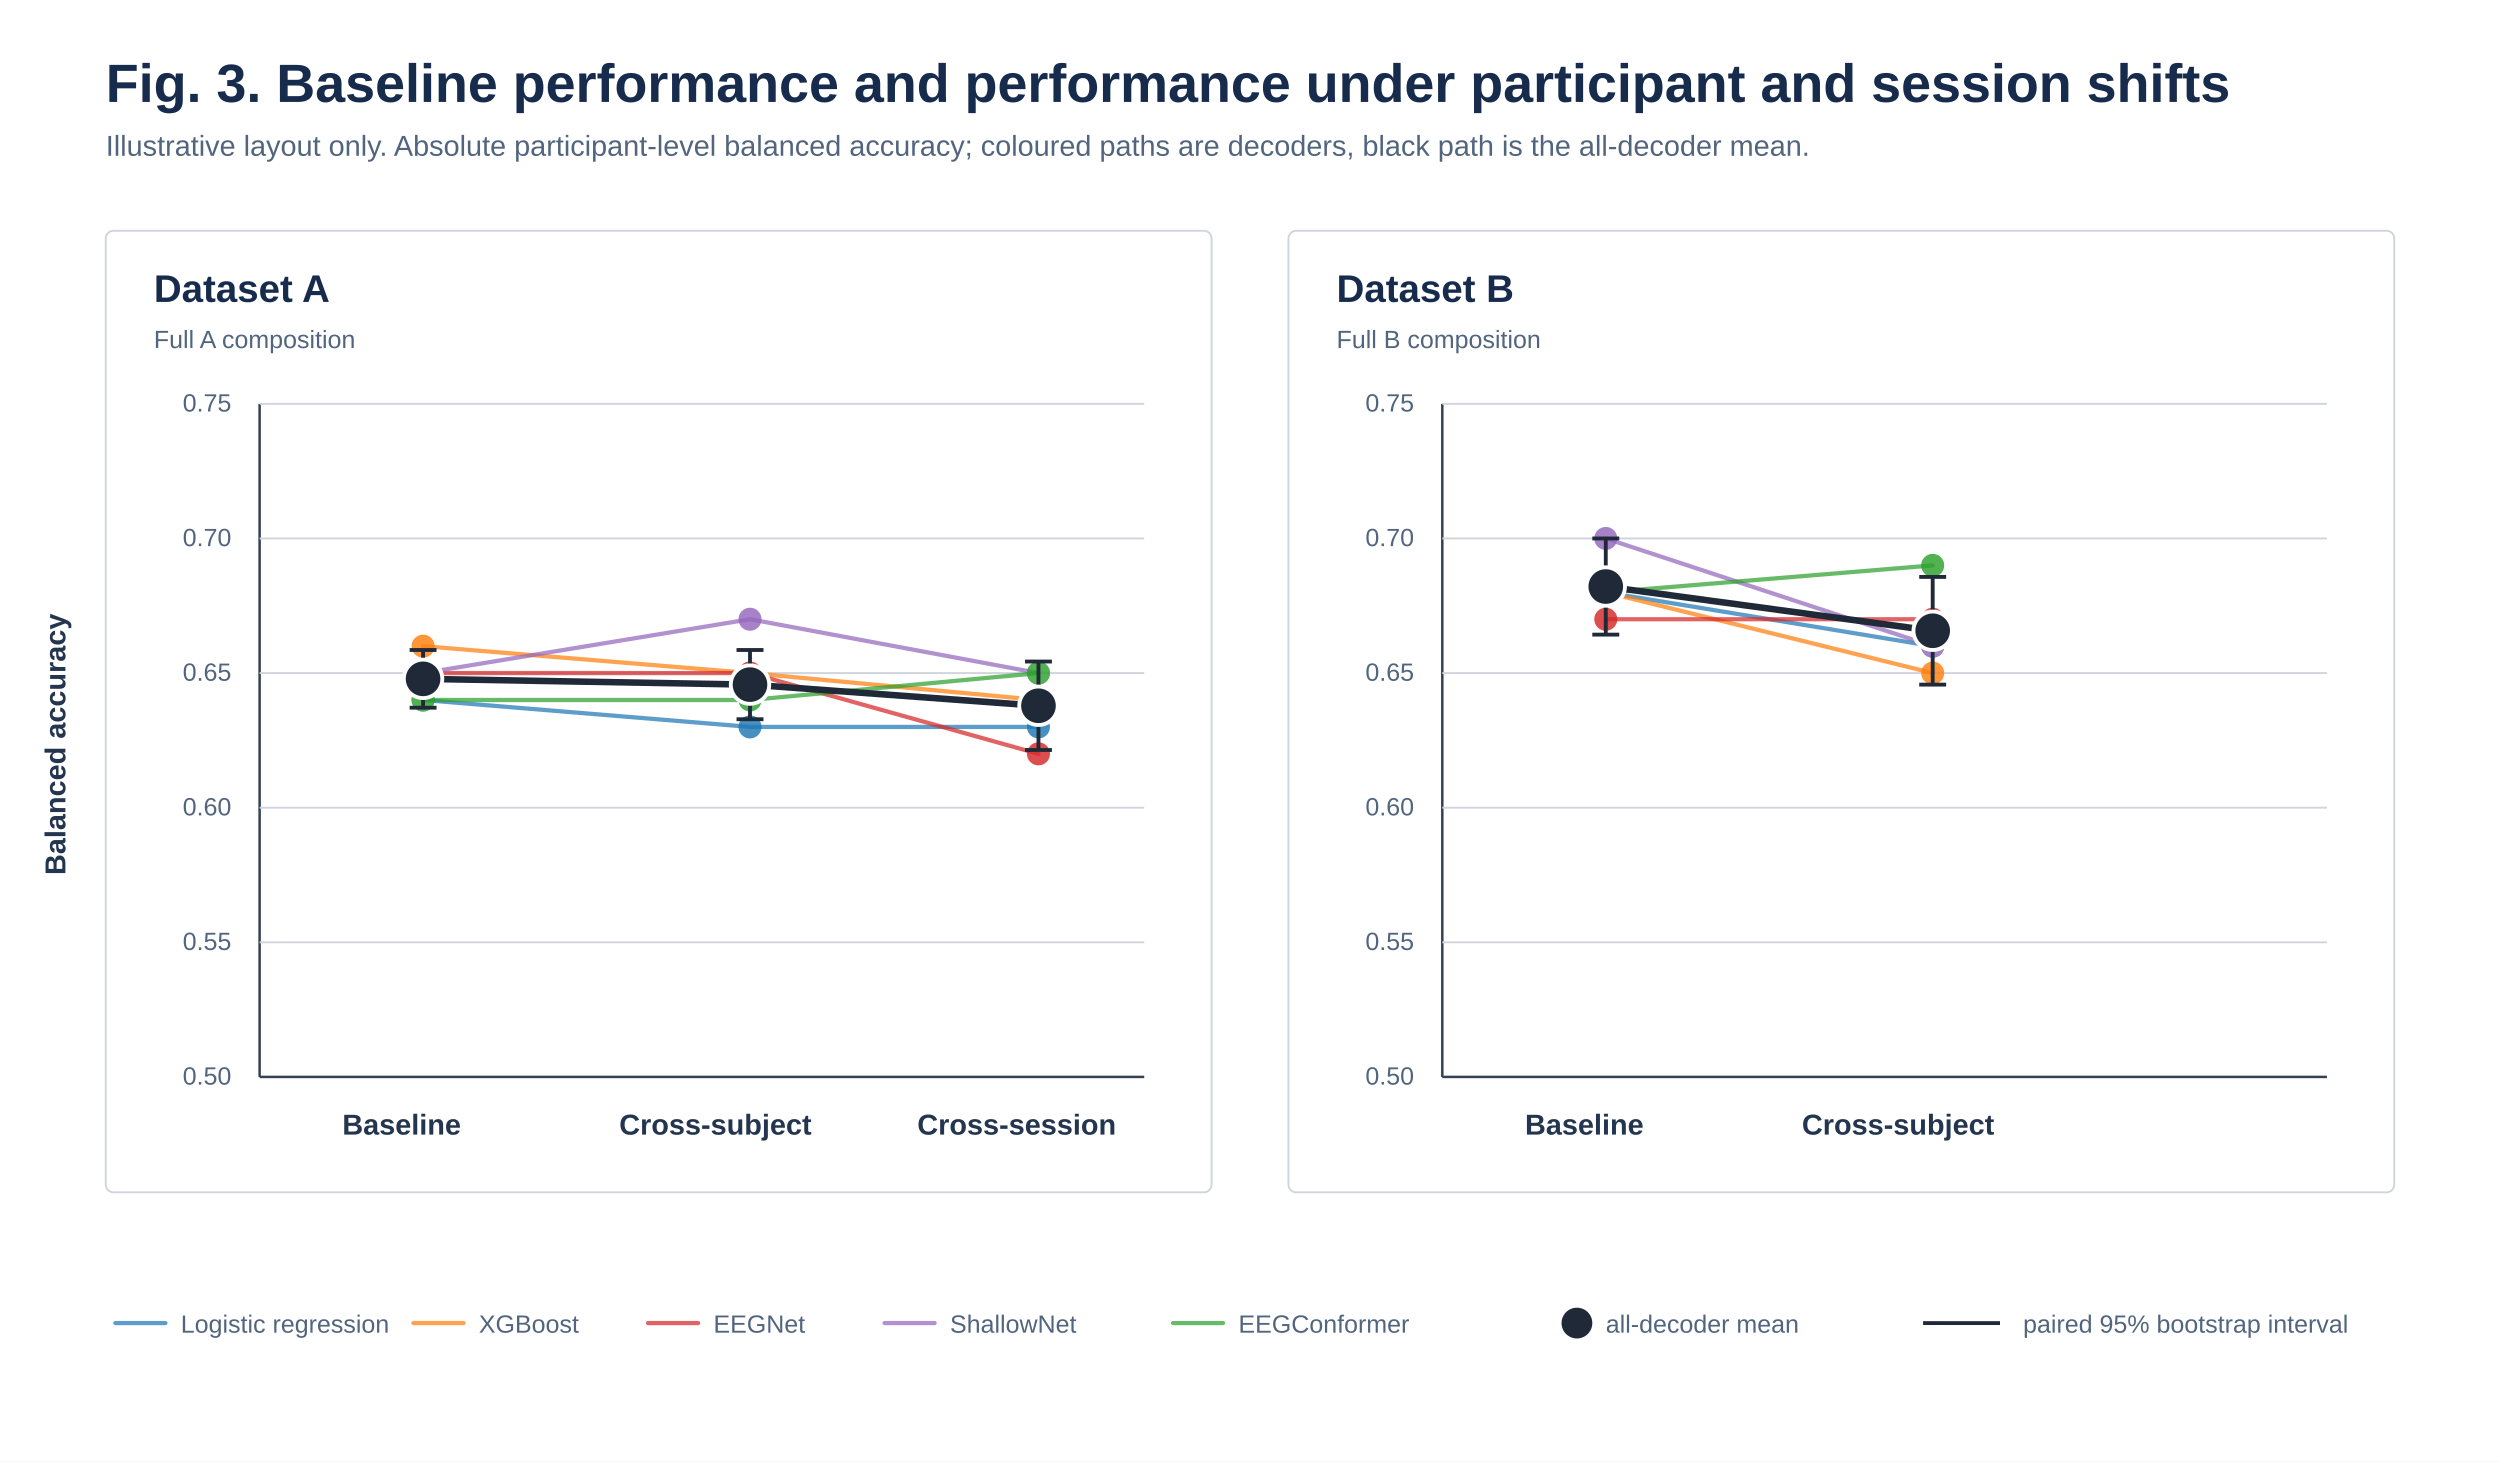
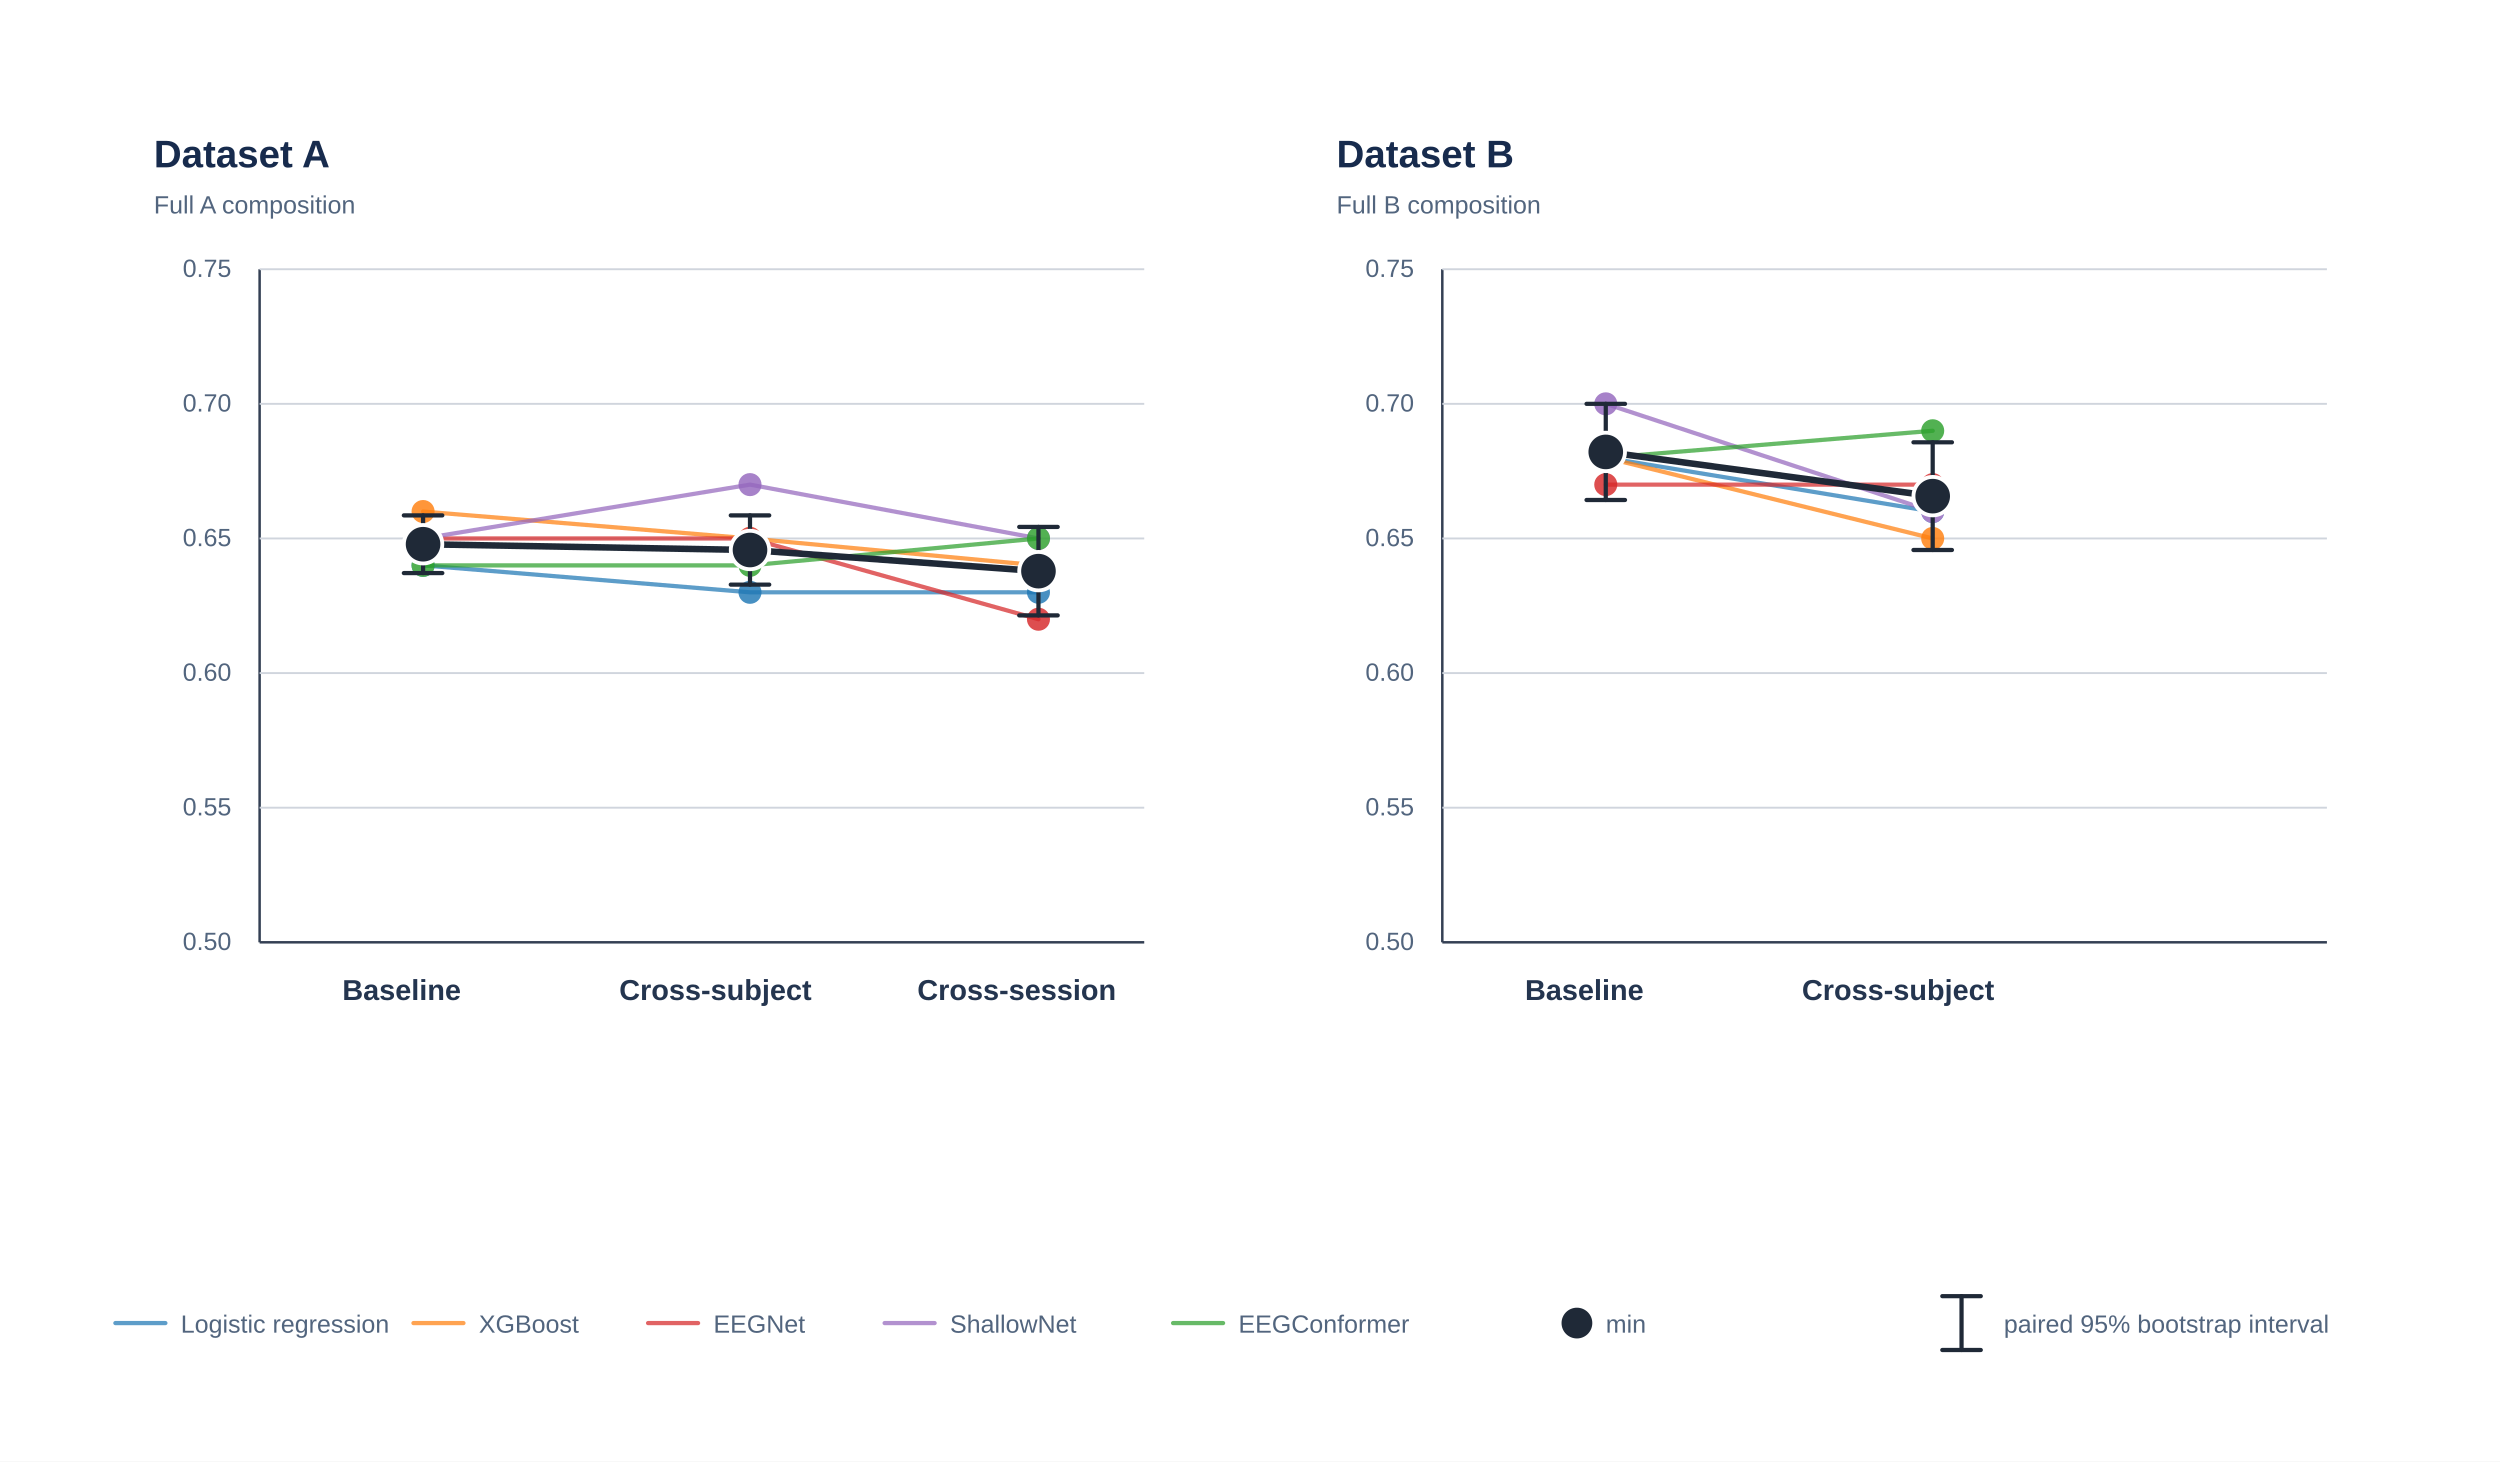
- <svg xmlns="http://www.w3.org/2000/svg" width="1300" height="760" viewBox="0 0 1300 760" role="img" aria-labelledby="title desc">
+ <svg xmlns="http://www.w3.org/2000/svg" width="1300" height="760" viewBox="0 0 1300 760" role="img" aria-describedby="desc">
  <style>
-     .title { font: 700 28px Arial, sans-serif; fill: #172B4D; }
-     .subtitle { font: 15px Arial, sans-serif; fill: #52657E; }
    .panel { font: 700 20px Arial, sans-serif; fill: #172B4D; }
    .axislabel { font: 700 15px Arial, sans-serif; fill: #24354F; }
    .tick { font: 13px Arial, sans-serif; fill: #52657E; }
    .note { font: 13px Arial, sans-serif; fill: #52657E; }
    .axis { stroke: #344054; stroke-width: 1.3; }
    .grid { stroke: #D0D5DD; stroke-width: 1; }
    .model { fill: none; stroke-width: 2.2; stroke-linecap: round; opacity: .72; }
    .mean { fill: none; stroke: #1F2937; stroke-width: 3.4; stroke-linecap: round; }
-     .interval { stroke: #1F2937; stroke-width: 2; }
+     .interval { stroke: #1F2937; stroke-width: 2.2; stroke-linecap: round; }
  </style>
  <rect width="1300" height="760" fill="#FFFFFF" />
-   <text x="55" y="53" class="title">Fig. 3. Baseline performance and performance under participant and session shifts</text>
-   <text x="55" y="81" class="subtitle">Illustrative layout only. Absolute participant-level balanced accuracy; coloured paths are decoders, black path is the all-decoder mean.</text>
-   <rect x="55" y="120" width="575" height="500" rx="4" fill="#FFFFFF" stroke="#D0D5DD" />
-   <text x="80" y="157" class="panel">Dataset A</text>
-   <text x="80" y="181" class="note">Full A composition</text>
-   <line x1="135" y1="560" x2="595" y2="560" class="axis" />
-   <line x1="135" y1="210" x2="135" y2="560" class="axis" />
-   <line x1="135" y1="490" x2="595" y2="490" class="grid" />
-   <line x1="135" y1="420" x2="595" y2="420" class="grid" />
-   <line x1="135" y1="350" x2="595" y2="350" class="grid" />
-   <line x1="135" y1="280" x2="595" y2="280" class="grid" />
-   <line x1="135" y1="210" x2="595" y2="210" class="grid" />
-   <text x="95" y="564" class="tick">0.50</text>
-   <text x="95" y="494" class="tick">0.55</text>
-   <text x="95" y="424" class="tick">0.60</text>
-   <text x="95" y="354" class="tick">0.65</text>
-   <text x="95" y="284" class="tick">0.70</text>
-   <text x="95" y="214" class="tick">0.75</text>
-   <text transform="translate(34 455) rotate(-90)" class="axislabel">Balanced accuracy</text>
-   <text x="178" y="590" class="axislabel">Baseline</text>
-   <text x="322" y="590" class="axislabel">Cross-subject</text>
-   <text x="477" y="590" class="axislabel">Cross-session</text>
-   <polyline points="220,364 390,378 540,378" class="model" stroke="#1F77B4" />
-   <polyline points="220,336 390,350 540,364" class="model" stroke="#FF7F0E" />
-   <polyline points="220,350 390,350 540,392" class="model" stroke="#D62728" />
-   <polyline points="220,350 390,322 540,350" class="model" stroke="#9467BD" />
-   <polyline points="220,364 390,364 540,350" class="model" stroke="#2CA02C" />
-   <g opacity=".82">
-     <circle cx="220" cy="364" r="6" fill="#1F77B4" />
-     <circle cx="390" cy="378" r="6" fill="#1F77B4" />
-     <circle cx="540" cy="378" r="6" fill="#1F77B4" />
-     <circle cx="220" cy="336" r="6" fill="#FF7F0E" />
-     <circle cx="390" cy="350" r="6" fill="#FF7F0E" />
-     <circle cx="540" cy="364" r="6" fill="#FF7F0E" />
-     <circle cx="220" cy="350" r="6" fill="#D62728" />
-     <circle cx="390" cy="350" r="6" fill="#D62728" />
-     <circle cx="540" cy="392" r="6" fill="#D62728" />
-     <circle cx="220" cy="350" r="6" fill="#9467BD" />
-     <circle cx="390" cy="322" r="6" fill="#9467BD" />
-     <circle cx="540" cy="350" r="6" fill="#9467BD" />
-     <circle cx="220" cy="364" r="6" fill="#2CA02C" />
-     <circle cx="390" cy="364" r="6" fill="#2CA02C" />
-     <circle cx="540" cy="350" r="6" fill="#2CA02C" />
+   <g transform="translate(0 -70)">
+     <text x="80" y="157" class="panel">Dataset A</text>
+     <text x="80" y="181" class="note">Full A composition</text>
+     <line x1="135" y1="560" x2="595" y2="560" class="axis" />
+     <line x1="135" y1="210" x2="135" y2="560" class="axis" />
+     <line x1="135" y1="490" x2="595" y2="490" class="grid" />
+     <line x1="135" y1="420" x2="595" y2="420" class="grid" />
+     <line x1="135" y1="350" x2="595" y2="350" class="grid" />
+     <line x1="135" y1="280" x2="595" y2="280" class="grid" />
+     <line x1="135" y1="210" x2="595" y2="210" class="grid" />
+     <text x="95" y="564" class="tick">0.50</text>
+     <text x="95" y="494" class="tick">0.55</text>
+     <text x="95" y="424" class="tick">0.60</text>
+     <text x="95" y="354" class="tick">0.65</text>
+     <text x="95" y="284" class="tick">0.70</text>
+     <text x="95" y="214" class="tick">0.75</text>
+     <text x="178" y="590" class="axislabel">Baseline</text>
+     <text x="322" y="590" class="axislabel">Cross-subject</text>
+     <text x="477" y="590" class="axislabel">Cross-session</text>
+     <polyline points="220,364 390,378 540,378" class="model" stroke="#1F77B4" />
+     <polyline points="220,336 390,350 540,364" class="model" stroke="#FF7F0E" />
+     <polyline points="220,350 390,350 540,392" class="model" stroke="#D62728" />
+     <polyline points="220,350 390,322 540,350" class="model" stroke="#9467BD" />
+     <polyline points="220,364 390,364 540,350" class="model" stroke="#2CA02C" />
+     <g opacity=".82">
+       <circle cx="220" cy="364" r="6" fill="#1F77B4" />
+       <circle cx="390" cy="378" r="6" fill="#1F77B4" />
+       <circle cx="540" cy="378" r="6" fill="#1F77B4" />
+       <circle cx="220" cy="336" r="6" fill="#FF7F0E" />
+       <circle cx="390" cy="350" r="6" fill="#FF7F0E" />
+       <circle cx="540" cy="364" r="6" fill="#FF7F0E" />
+       <circle cx="220" cy="350" r="6" fill="#D62728" />
+       <circle cx="390" cy="350" r="6" fill="#D62728" />
+       <circle cx="540" cy="392" r="6" fill="#D62728" />
+       <circle cx="220" cy="350" r="6" fill="#9467BD" />
+       <circle cx="390" cy="322" r="6" fill="#9467BD" />
+       <circle cx="540" cy="350" r="6" fill="#9467BD" />
+       <circle cx="220" cy="364" r="6" fill="#2CA02C" />
+       <circle cx="390" cy="364" r="6" fill="#2CA02C" />
+       <circle cx="540" cy="350" r="6" fill="#2CA02C" />
+     </g>
+     <polyline points="220,353 390,356 540,367" class="mean" />
+     <g class="interval">
+       <line x1="220" y1="338" x2="220" y2="368" />
+       <line x1="210" y1="338" x2="230" y2="338" />
+       <line x1="210" y1="368" x2="230" y2="368" />
+       <line x1="390" y1="338" x2="390" y2="374" />
+       <line x1="380" y1="338" x2="400" y2="338" />
+       <line x1="380" y1="374" x2="400" y2="374" />
+       <line x1="540" y1="344" x2="540" y2="390" />
+       <line x1="530" y1="344" x2="550" y2="344" />
+       <line x1="530" y1="390" x2="550" y2="390" />
+     </g>
+     <circle cx="220" cy="353" r="10" fill="#1F2937" stroke="#FFFFFF" stroke-width="2" />
+     <circle cx="390" cy="356" r="10" fill="#1F2937" stroke="#FFFFFF" stroke-width="2" />
+     <circle cx="540" cy="367" r="10" fill="#1F2937" stroke="#FFFFFF" stroke-width="2" />
+     <text x="695" y="157" class="panel">Dataset B</text>
+     <text x="695" y="181" class="note">Full B composition</text>
+     <line x1="750" y1="560" x2="1210" y2="560" class="axis" />
+     <line x1="750" y1="210" x2="750" y2="560" class="axis" />
+     <line x1="750" y1="490" x2="1210" y2="490" class="grid" />
+     <line x1="750" y1="420" x2="1210" y2="420" class="grid" />
+     <line x1="750" y1="350" x2="1210" y2="350" class="grid" />
+     <line x1="750" y1="280" x2="1210" y2="280" class="grid" />
+     <line x1="750" y1="210" x2="1210" y2="210" class="grid" />
+     <text x="710" y="564" class="tick">0.50</text>
+     <text x="710" y="494" class="tick">0.55</text>
+     <text x="710" y="424" class="tick">0.60</text>
+     <text x="710" y="354" class="tick">0.65</text>
+     <text x="710" y="284" class="tick">0.70</text>
+     <text x="710" y="214" class="tick">0.75</text>
+     <text x="793" y="590" class="axislabel">Baseline</text>
+     <text x="937" y="590" class="axislabel">Cross-subject</text>
+     <polyline points="835,308 1005,336" class="model" stroke="#1F77B4" />
+     <polyline points="835,308 1005,350" class="model" stroke="#FF7F0E" />
+     <polyline points="835,322 1005,322" class="model" stroke="#D62728" />
+     <polyline points="835,280 1005,336" class="model" stroke="#9467BD" />
+     <polyline points="835,308 1005,294" class="model" stroke="#2CA02C" />
+     <g opacity=".82">
+       <circle cx="835" cy="308" r="6" fill="#1F77B4" />
+       <circle cx="1005" cy="336" r="6" fill="#1F77B4" />
+       <circle cx="835" cy="308" r="6" fill="#FF7F0E" />
+       <circle cx="1005" cy="350" r="6" fill="#FF7F0E" />
+       <circle cx="835" cy="322" r="6" fill="#D62728" />
+       <circle cx="1005" cy="322" r="6" fill="#D62728" />
+       <circle cx="835" cy="280" r="6" fill="#9467BD" />
+       <circle cx="1005" cy="336" r="6" fill="#9467BD" />
+       <circle cx="835" cy="308" r="6" fill="#2CA02C" />
+       <circle cx="1005" cy="294" r="6" fill="#2CA02C" />
+     </g>
+     <polyline points="835,305 1005,328" class="mean" />
+     <g class="interval">
+       <line x1="835" y1="280" x2="835" y2="330" />
+       <line x1="825" y1="280" x2="845" y2="280" />
+       <line x1="825" y1="330" x2="845" y2="330" />
+       <line x1="1005" y1="300" x2="1005" y2="356" />
+       <line x1="995" y1="300" x2="1015" y2="300" />
+       <line x1="995" y1="356" x2="1015" y2="356" />
+     </g>
+     <circle cx="835" cy="305" r="10" fill="#1F2937" stroke="#FFFFFF" stroke-width="2" />
+     <circle cx="1005" cy="328" r="10" fill="#1F2937" stroke="#FFFFFF" stroke-width="2" />
  </g>
-   <polyline points="220,353 390,356 540,367" class="mean" />
-   <line x1="220" y1="338" x2="220" y2="368" class="interval" />
-   <line x1="213" y1="338" x2="227" y2="338" class="interval" />
-   <line x1="213" y1="368" x2="227" y2="368" class="interval" />
-   <line x1="390" y1="338" x2="390" y2="374" class="interval" />
-   <line x1="383" y1="338" x2="397" y2="338" class="interval" />
-   <line x1="383" y1="374" x2="397" y2="374" class="interval" />
-   <line x1="540" y1="344" x2="540" y2="390" class="interval" />
-   <line x1="533" y1="344" x2="547" y2="344" class="interval" />
-   <line x1="533" y1="390" x2="547" y2="390" class="interval" />
-   <circle cx="220" cy="353" r="10" fill="#1F2937" stroke="#FFFFFF" stroke-width="2" />
-   <circle cx="390" cy="356" r="10" fill="#1F2937" stroke="#FFFFFF" stroke-width="2" />
-   <circle cx="540" cy="367" r="10" fill="#1F2937" stroke="#FFFFFF" stroke-width="2" />
-   <rect x="670" y="120" width="575" height="500" rx="4" fill="#FFFFFF" stroke="#D0D5DD" />
-   <text x="695" y="157" class="panel">Dataset B</text>
-   <text x="695" y="181" class="note">Full B composition</text>
-   <line x1="750" y1="560" x2="1210" y2="560" class="axis" />
-   <line x1="750" y1="210" x2="750" y2="560" class="axis" />
-   <line x1="750" y1="490" x2="1210" y2="490" class="grid" />
-   <line x1="750" y1="420" x2="1210" y2="420" class="grid" />
-   <line x1="750" y1="350" x2="1210" y2="350" class="grid" />
-   <line x1="750" y1="280" x2="1210" y2="280" class="grid" />
-   <line x1="750" y1="210" x2="1210" y2="210" class="grid" />
-   <text x="710" y="564" class="tick">0.50</text>
-   <text x="710" y="494" class="tick">0.55</text>
-   <text x="710" y="424" class="tick">0.60</text>
-   <text x="710" y="354" class="tick">0.65</text>
-   <text x="710" y="284" class="tick">0.70</text>
-   <text x="710" y="214" class="tick">0.75</text>
-   <text x="793" y="590" class="axislabel">Baseline</text>
-   <text x="937" y="590" class="axislabel">Cross-subject</text>
-   <polyline points="835,308 1005,336" class="model" stroke="#1F77B4" />
-   <polyline points="835,308 1005,350" class="model" stroke="#FF7F0E" />
-   <polyline points="835,322 1005,322" class="model" stroke="#D62728" />
-   <polyline points="835,280 1005,336" class="model" stroke="#9467BD" />
-   <polyline points="835,308 1005,294" class="model" stroke="#2CA02C" />
-   <g opacity=".82">
-     <circle cx="835" cy="308" r="6" fill="#1F77B4" />
-     <circle cx="1005" cy="336" r="6" fill="#1F77B4" />
-     <circle cx="835" cy="308" r="6" fill="#FF7F0E" />
-     <circle cx="1005" cy="350" r="6" fill="#FF7F0E" />
-     <circle cx="835" cy="322" r="6" fill="#D62728" />
-     <circle cx="1005" cy="322" r="6" fill="#D62728" />
-     <circle cx="835" cy="280" r="6" fill="#9467BD" />
-     <circle cx="1005" cy="336" r="6" fill="#9467BD" />
-     <circle cx="835" cy="308" r="6" fill="#2CA02C" />
-     <circle cx="1005" cy="294" r="6" fill="#2CA02C" />
-   </g>
-   <polyline points="835,305 1005,328" class="mean" />
-   <line x1="835" y1="280" x2="835" y2="330" class="interval" />
-   <line x1="828" y1="280" x2="842" y2="280" class="interval" />
-   <line x1="828" y1="330" x2="842" y2="330" class="interval" />
-   <line x1="1005" y1="300" x2="1005" y2="356" class="interval" />
-   <line x1="998" y1="300" x2="1012" y2="300" class="interval" />
-   <line x1="998" y1="356" x2="1012" y2="356" class="interval" />
-   <circle cx="835" cy="305" r="10" fill="#1F2937" stroke="#FFFFFF" stroke-width="2" />
-   <circle cx="1005" cy="328" r="10" fill="#1F2937" stroke="#FFFFFF" stroke-width="2" />
  <line x1="60" y1="688" x2="86" y2="688" class="model" stroke="#1F77B4" />
  <text x="94" y="693" class="note">Logistic regression</text>
  <line x1="215" y1="688" x2="241" y2="688" class="model" stroke="#FF7F0E" />
  <text x="249" y="693" class="note">XGBoost</text>
  <line x1="337" y1="688" x2="363" y2="688" class="model" stroke="#D62728" />
  <text x="371" y="693" class="note">EEGNet</text>
  <line x1="460" y1="688" x2="486" y2="688" class="model" stroke="#9467BD" />
  <text x="494" y="693" class="note">ShallowNet</text>
  <line x1="610" y1="688" x2="636" y2="688" class="model" stroke="#2CA02C" />
  <text x="644" y="693" class="note">EEGConformer</text>
  <circle cx="820" cy="688" r="9" fill="#1F2937" stroke="#FFFFFF" stroke-width="2" />
-   <text x="835" y="693" class="note">all-decoder mean</text>
-   <line x1="1000" y1="688" x2="1040" y2="688" class="interval" />
-   <text x="1052" y="693" class="note">paired 95% bootstrap interval</text>
+   <text x="835" y="693" class="note">min</text>
+   <g class="interval">
+     <line x1="1020" y1="674" x2="1020" y2="702" />
+     <line x1="1010" y1="674" x2="1030" y2="674" />
+     <line x1="1010" y1="702" x2="1030" y2="702" />
+   </g>
+   <text x="1042" y="693" class="note">paired 95% bootstrap interval</text>
</svg>
